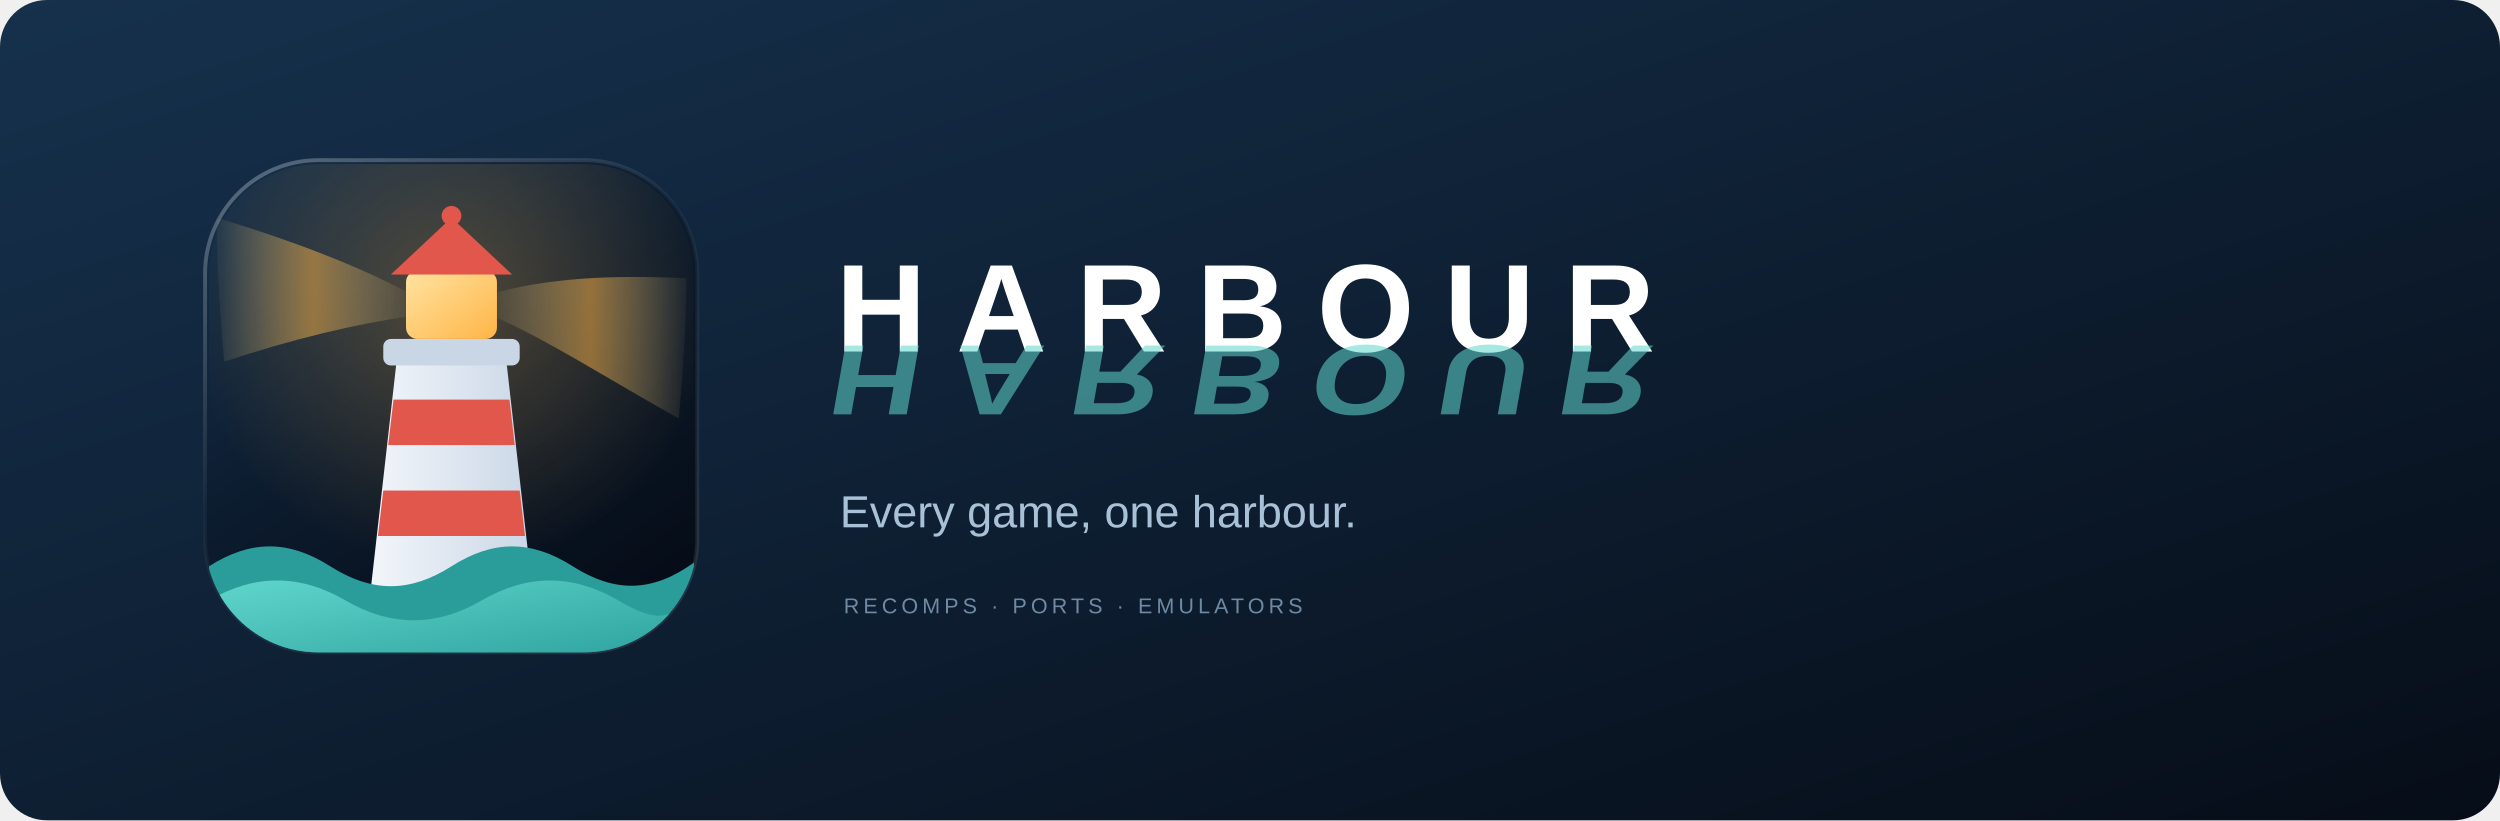
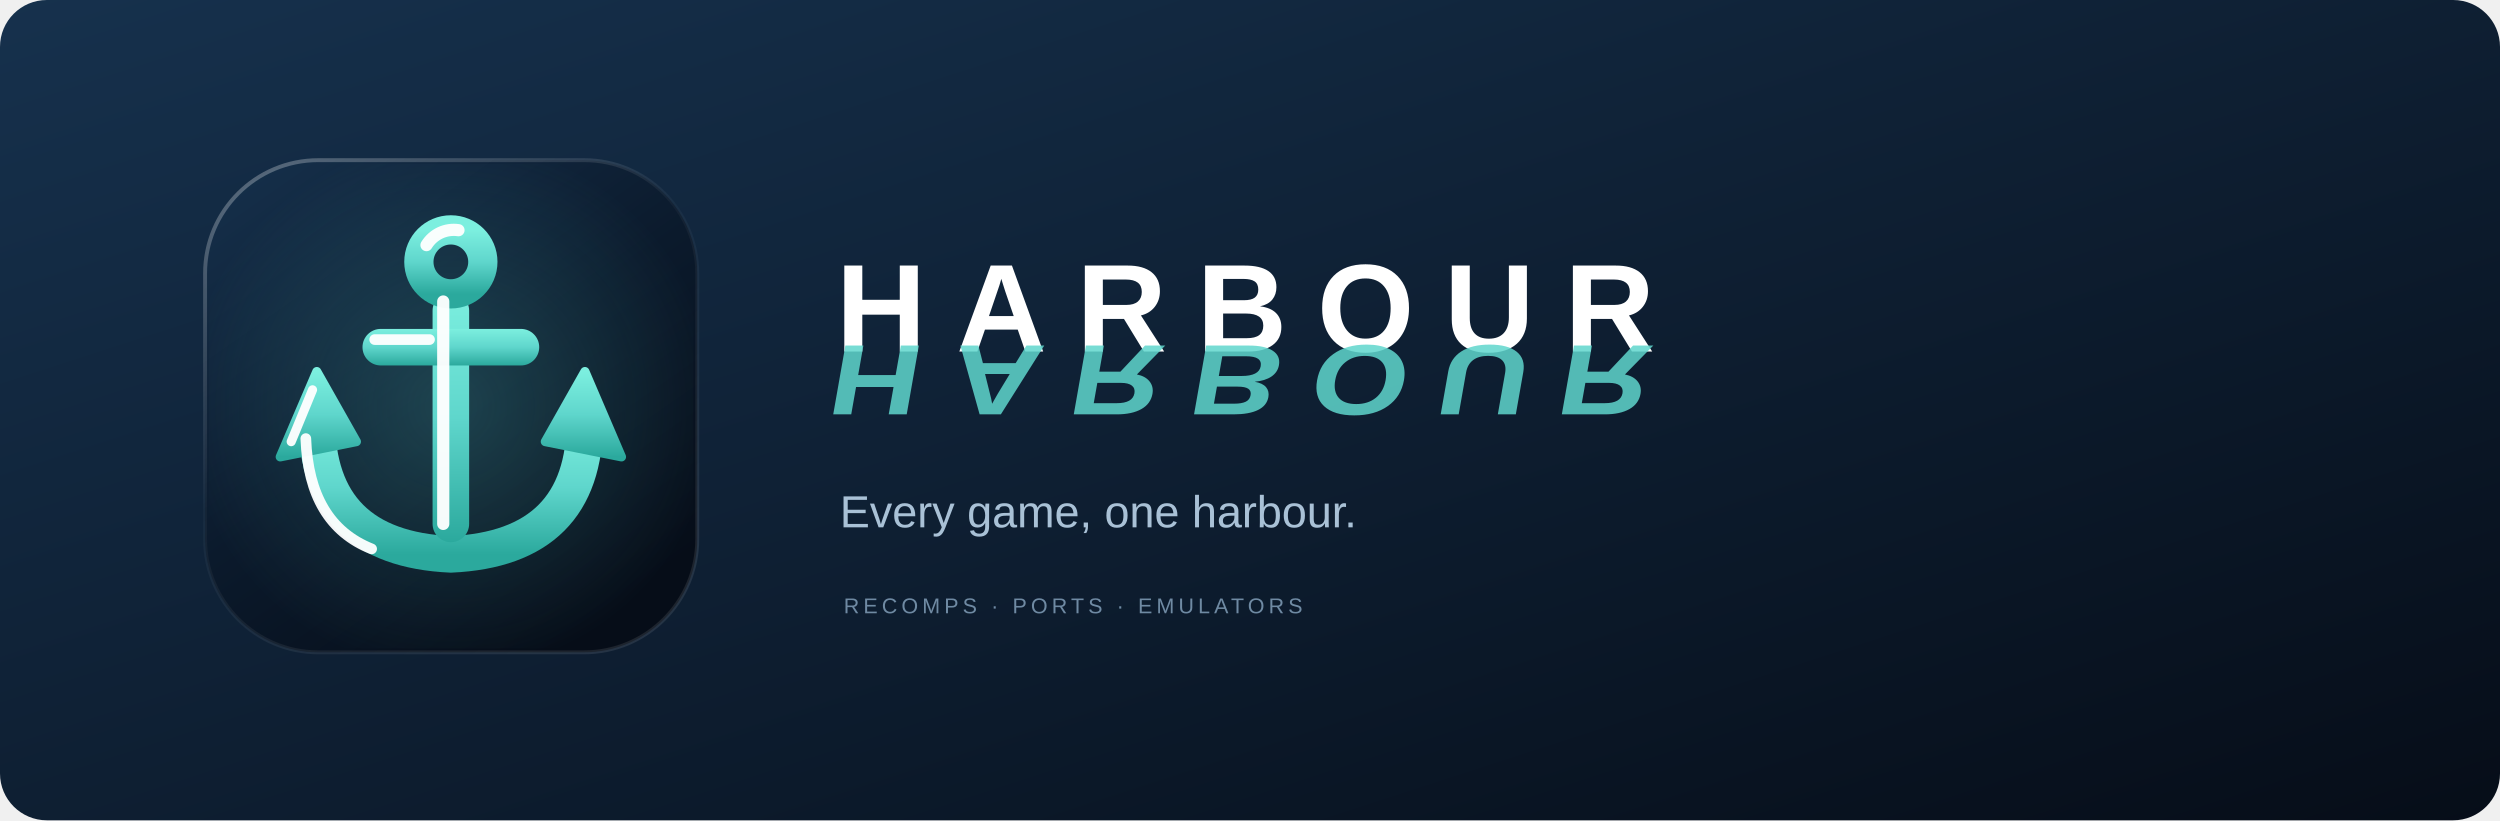
<svg xmlns="http://www.w3.org/2000/svg" viewBox="0 0 1280 420" role="img">
  <defs>
    <linearGradient id="back" x2="1" y2="1">
      <stop stop-color="#16314d" />
      <stop offset="1" stop-color="#060d18" />
    </linearGradient>
  </defs>
  <rect width="1280" height="420" rx="24" fill="url(#back)" />
  <g transform="translate(103 80)">
    <svg width="256" height="256" viewBox="0 0 256 256">
      <defs>
        <linearGradient id="tile" x2=".7" y2="1">
          <stop stop-color="#16314d" />
          <stop offset=".55" stop-color="#0b1a2c" />
          <stop offset="1" stop-color="#060d18" />
        </linearGradient>
-         <radialGradient id="glow" cx=".5" cy=".28" r=".55">
-           <stop stop-color="#ffb547" stop-opacity=".28" />
-           <stop offset="1" stop-color="#ffb547" stop-opacity="0" />
+         <radialGradient id="glow" cx=".5" cy=".5" r=".55">
+           <stop stop-color="#5fd6cc" stop-opacity=".22" />
+           <stop offset="1" stop-color="#5fd6cc" stop-opacity="0" />
        </radialGradient>
        <linearGradient id="rim" x2=".65" y2="1">
          <stop stop-color="#ffffff50" />
          <stop offset=".5" stop-color="#ffffff08" />
          <stop offset="1" stop-color="#ffffff18" />
        </linearGradient>
      </defs>
      <rect x="2" y="2" width="252" height="252" rx="58" fill="url(#tile)" stroke="url(#rim)" stroke-width="2" />
      <rect x="4" y="4" width="248" height="248" rx="56" fill="url(#glow)" />
-       <clipPath id="tileClip">
-         <rect x="2" y="2" width="252" height="252" rx="58" />
-       </clipPath>
-       <g clip-path="url(#tileClip)">
-         <g transform="translate(4 14) scale(1.94)">
-           <defs>
-             <linearGradient id="iBEAM" x1="0" y1="0" x2="1" y2="0">
-               <stop stop-color="#ffe3a1" stop-opacity=".05" />
-               <stop offset=".5" stop-color="#ffb547" stop-opacity=".55" />
-               <stop offset="1" stop-color="#ffe3a1" stop-opacity=".05" />
-             </linearGradient>
-             <linearGradient id="iTOWER" x2="1">
-               <stop stop-color="#f4f7fb" />
-               <stop offset="1" stop-color="#c9d6e6" />
-             </linearGradient>
-             <linearGradient id="iLAMP" y2="1">
-               <stop stop-color="#ffe3a1" />
-               <stop offset="1" stop-color="#ffb547" />
-             </linearGradient>
-             <linearGradient id="iSEA" y2="1">
-               <stop stop-color="#5fd6cc" />
-               <stop offset="1" stop-color="#2a9d9a" />
-             </linearGradient>
-           </defs>
-           <path d="M53 29C40 22 22 15 2 9C2 22 3 35 4 47C22 41 39 37 53 35Z" fill="url(#iBEAM)" opacity=".9" />
-           <path d="M75 29C89 25 106 24 126 25C126 38 125 50 124 62C106 52 89 41 75 35Z" fill="url(#iBEAM)" opacity=".9" />
-           <path d="M41 122L49.5 47H78.5L87 122Z" fill="url(#iTOWER)" />
-           <path d="M48.7 57H79.3L80.7 69H47.3Z" fill="#e2574c" />
-           <path d="M46 81H82L83.4 93H44.6Z" fill="#e2574c" />
-           <rect x="46" y="41" width="36" height="7" rx="2" fill="#c9d6e6" />
-           <rect x="52" y="23" width="24" height="18" rx="3" fill="url(#iLAMP)" />
-           <path d="M48 24L64 9L80 24Z" fill="#e2574c" />
-           <circle cx="64" cy="8.5" r="2.6" fill="#e2574c" />
-           <path d="M0 101C11 94 21 94 32 101S53 108 64 101S85 94 96 101S117 108 128 100V128H0Z" fill="#2a9d9a" />
-           <path d="M0 110C12 103 24 103 36 110S60 117 72 110S96 103 108 110S122 114 128 108V128H0Z" fill="url(#iSEA)" />
+       <g transform="translate(28 26) scale(1.56)">
+         <defs>
+           <linearGradient id="iANCHOR" x1="0" y1="0" x2="0" y2="1">
+             <stop stop-color="#7cefdf" />
+             <stop offset=".5" stop-color="#5fd6cc" />
+             <stop offset="1" stop-color="#2ba99d" />
+           </linearGradient>
+         </defs>
+         <path d="M20 70Q20 112 64 114Q108 112 108 70" fill="none" stroke="url(#iANCHOR)" stroke-width="12" stroke-linecap="round" />
+         <rect x="58" y="28" width="12" height="82" rx="6" fill="url(#iANCHOR)" />
+         <rect x="35" y="40" width="58" height="12" rx="6" fill="url(#iANCHOR)" />
+         <circle cx="64" cy="18" r="10.5" fill="none" stroke="url(#iANCHOR)" stroke-width="9.6" />
+         <path d="M20 54L8 82L33 77ZM108 54L95 77L120 82Z" fill="url(#iANCHOR)" stroke="url(#iANCHOR)" stroke-width="3" stroke-linejoin="round" />
+         <g fill="none" stroke="#fff" stroke-linecap="round" opacity=".95">
+           <path d="M56 12.5A10.5 10.5 0 0 1 66.5 7.6" stroke-width="4" />
+           <path d="M61.5 31V104" stroke-width="4" />
+           <path d="M39 43.5H57" stroke-width="3.5" />
+           <path d="M16.4 76Q17.4 104 38 112.2" stroke-width="3.5" />
+           <path d="M18.6 60L11.6 77" stroke-width="3" />
        </g>
      </g>
    </svg>
  </g>
  <text x="428" y="180" font-family="Segoe UI,Arial,sans-serif" font-size="64" font-weight="700" letter-spacing="15.36" fill="#ffffff">HARBOUR</text>
-   <g transform="translate(428 180) skewX(-10) scale(1 -.8) translate(-428 -176.16)" opacity=".55">
+   <g transform="translate(428 180) skewX(-10) scale(1 -.8) translate(-428 -176.16)" opacity=".85">
    <text x="428" y="180" font-family="Segoe UI,Arial,sans-serif" font-size="64" font-weight="700" letter-spacing="15.36" fill="#5fd6cc">HARBOUR</text>
  </g>
  <text x="430" y="270" fill="#a9c1d6" font-family="Segoe UI,Arial,sans-serif" font-size="23">Every game, one harbour.</text>
  <text x="432" y="314" fill="#6f8aa3" font-family="Segoe UI,Arial,sans-serif" font-size="11" letter-spacing="2.1">RECOMPS  ·  PORTS  ·  EMULATORS</text>
</svg>
